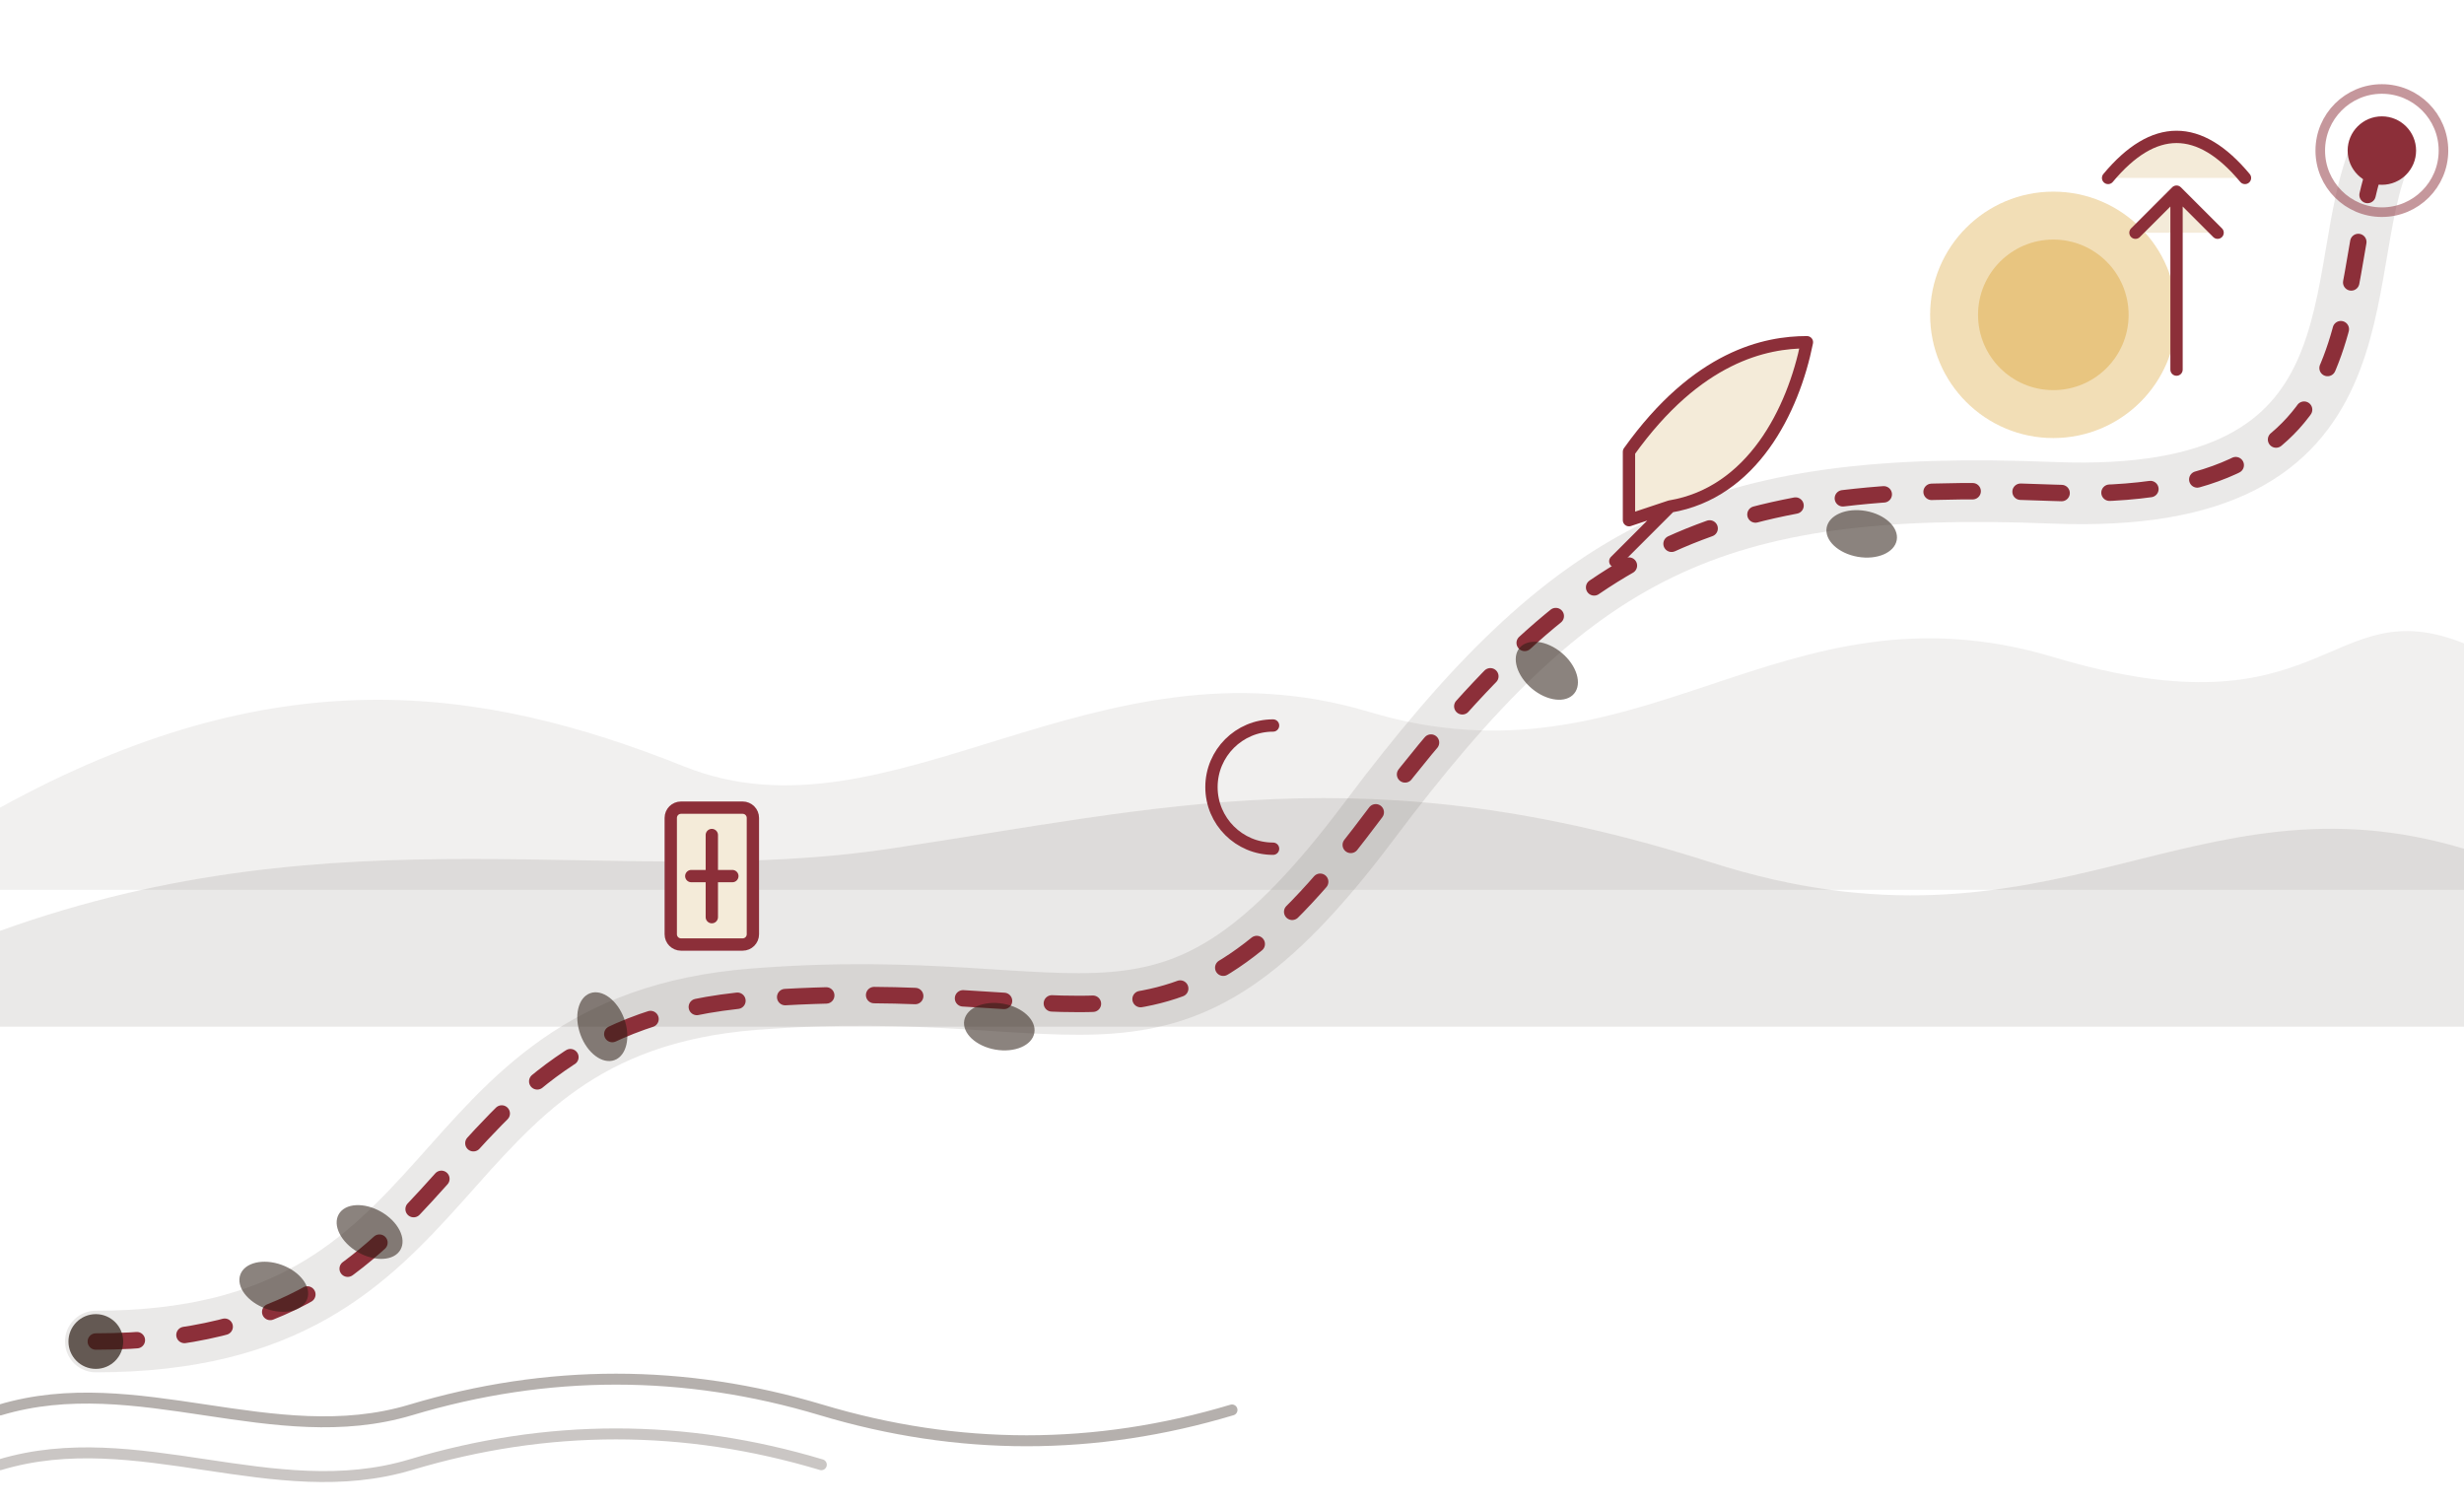
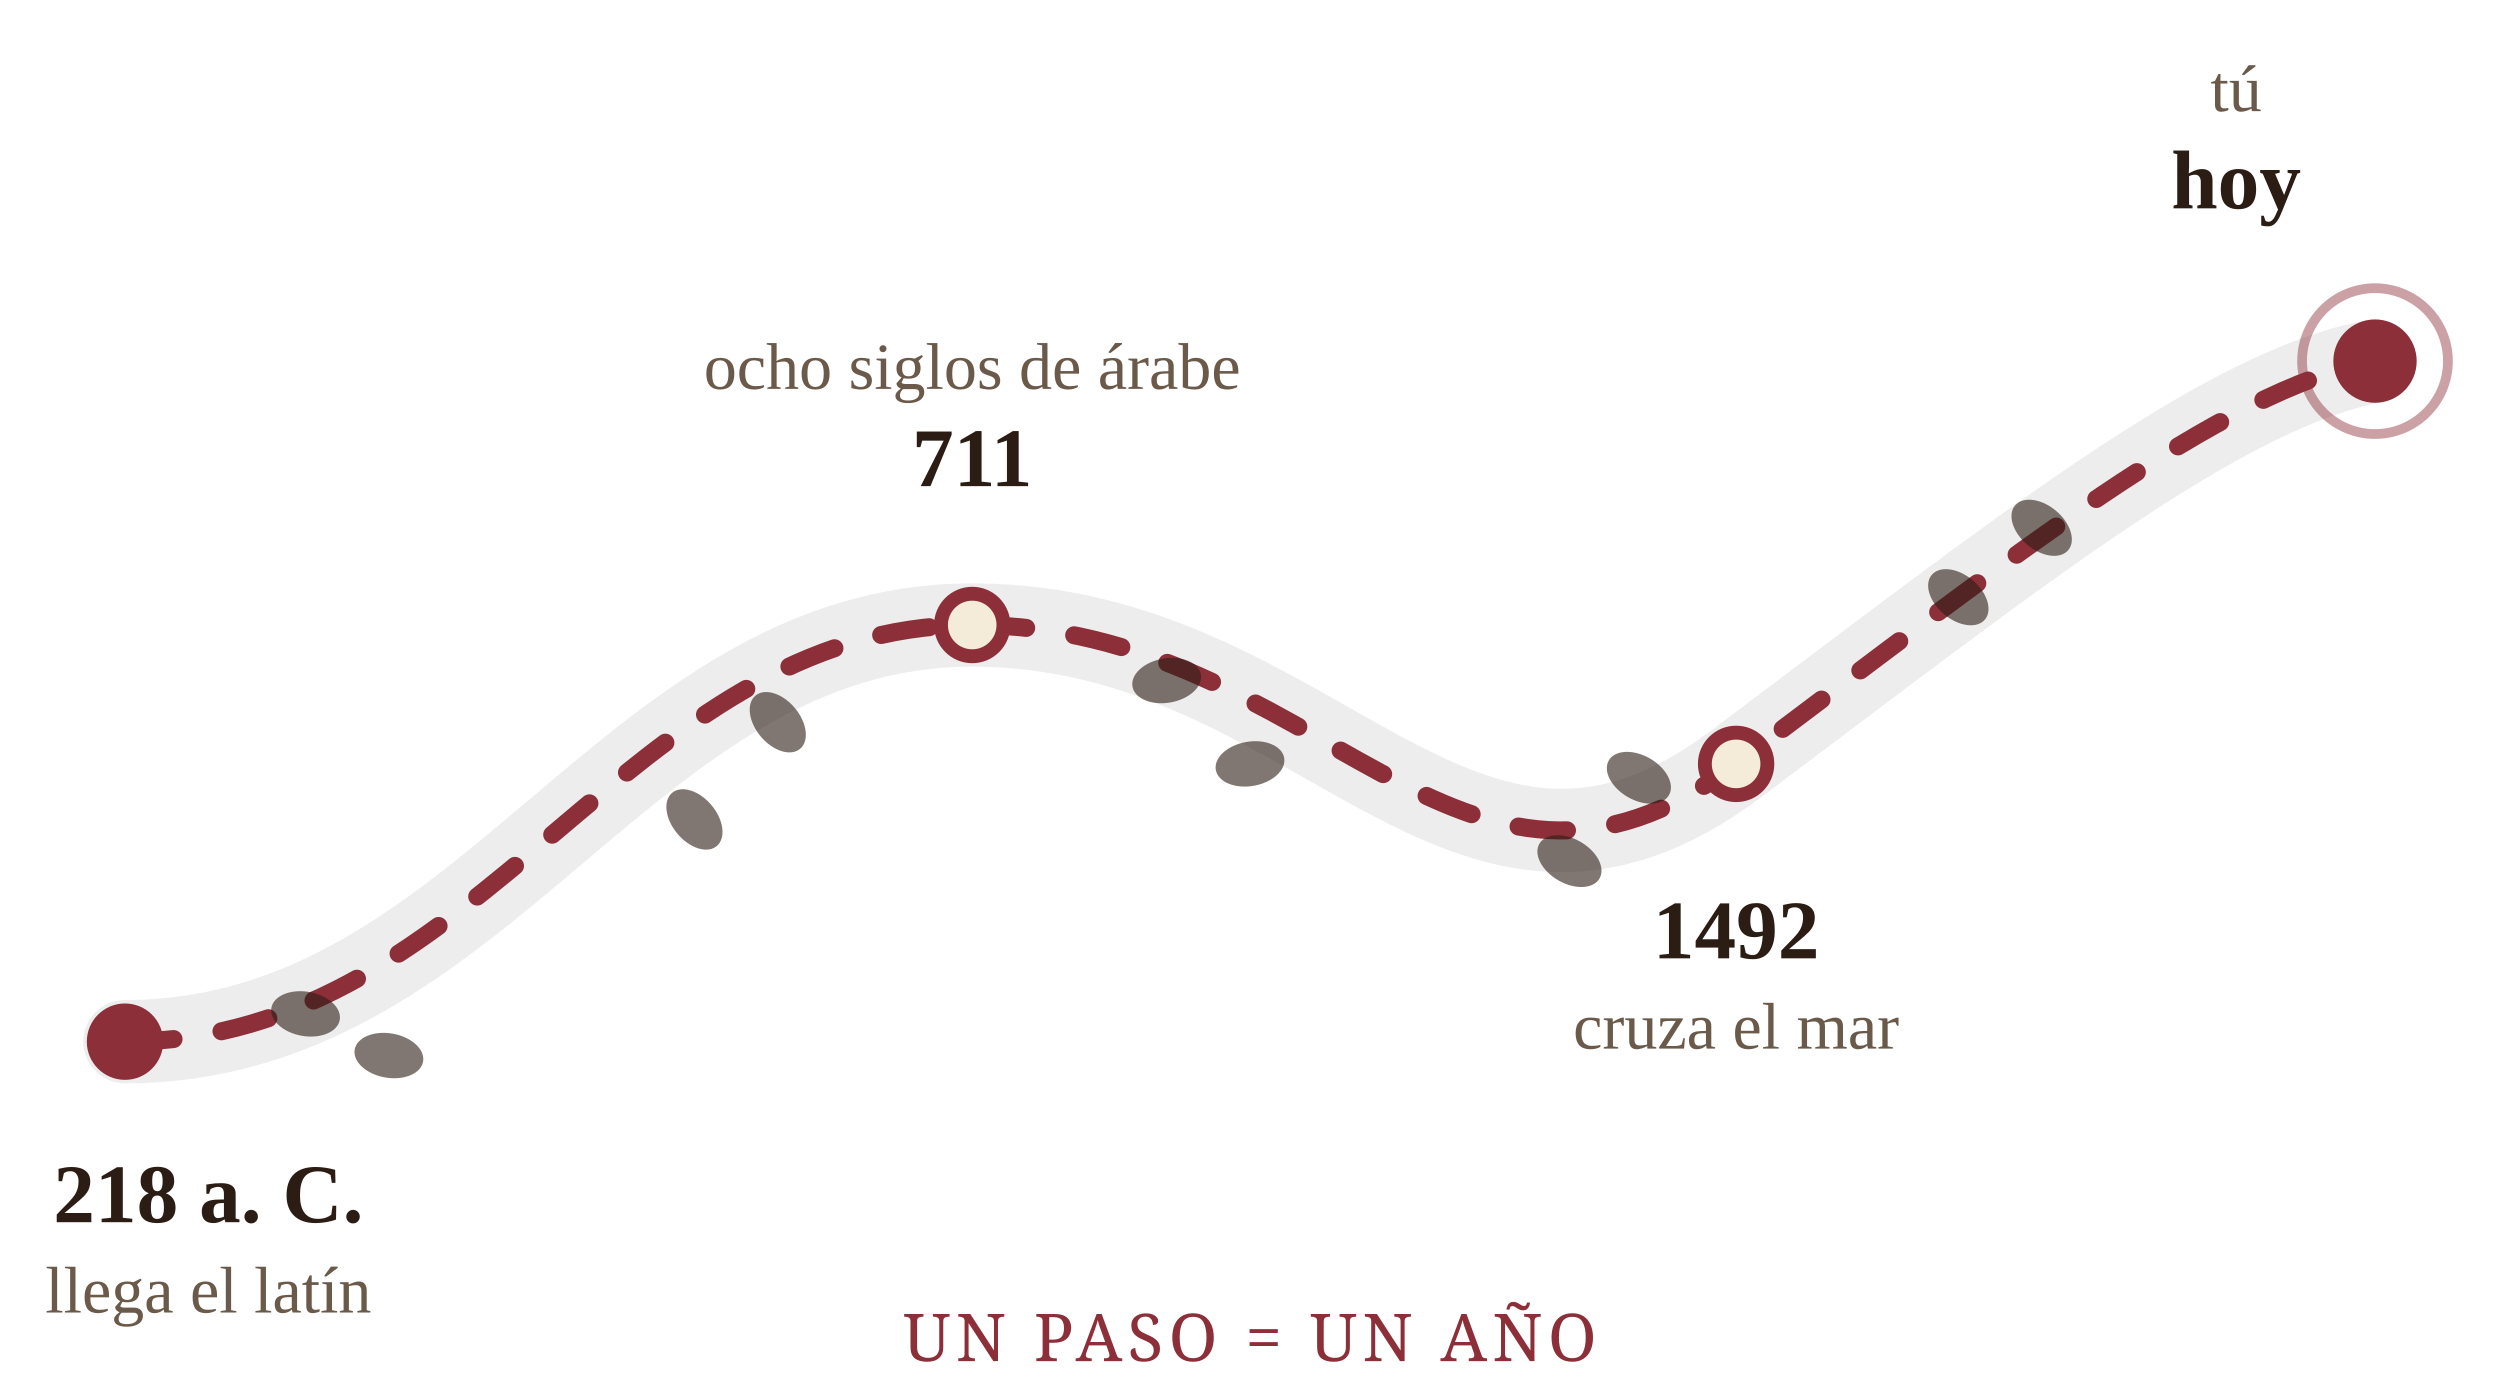
- <svg xmlns="http://www.w3.org/2000/svg" viewBox="0 0 360 220" role="img" aria-label="Un camino que serpentea de la playa al presente, con huellas y pequeños hitos">
+ <svg xmlns="http://www.w3.org/2000/svg" viewBox="0 0 360 200" role="img" aria-label="Una línea de tiempo con huellas: de 218 antes de Cristo a hoy">
  <defs>
-     <path id="camino" d="M14,196 C70,196 60,150 110,146 S170,160 200,120 S250,70 300,72 S340,40 348,22" />
+     <path id="ruta" d="M18,150 C70,150 90,90 140,90 S210,140 250,110 S320,56 342,52" />
  </defs>
-   <circle cx="300" cy="46" r="18" fill="#E7C27A" opacity=".55" />
-   <circle cx="300" cy="46" r="11" fill="#E7C27A" opacity=".9" />
-   <path d="M0,118 C40,96 70,100 100,112 S160,92 200,104 S260,84 300,96 S340,86 360,94 L360,130 L0,130 Z" fill="#2B1D14" opacity=".07" />
-   <path d="M0,136 C50,118 90,130 130,124 S200,110 250,126 S320,112 360,124 L360,150 L0,150 Z" fill="#2B1D14" opacity=".10" />
-   <path d="M0,206 C20,200 40,212 60,206 S100,200 120,206 S160,212 180,206" fill="none" stroke="#2B1D14" stroke-width="1.6" opacity=".35" stroke-linecap="round" />
-   <path d="M0,214 C20,208 40,220 60,214 S100,208 120,214" fill="none" stroke="#2B1D14" stroke-width="1.6" opacity=".25" stroke-linecap="round" />
-   <use href="#camino" fill="none" stroke="#2B1D14" stroke-width="9" opacity=".10" stroke-linecap="round" />
-   <use href="#camino" fill="none" stroke="#8C2F39" stroke-width="2.4" stroke-dasharray="6 7" stroke-linecap="round" />
-   <g fill="#2B1D14" opacity=".55">
-     <ellipse cx="40" cy="188" rx="3.4" ry="5.2" transform="rotate(-70 40 188)" />
-     <ellipse cx="54" cy="180" rx="3.4" ry="5.2" transform="rotate(-60 54 180)" />
-     <ellipse cx="88" cy="150" rx="3.4" ry="5.2" transform="rotate(-20 88 150)" />
-     <ellipse cx="146" cy="150" rx="3.4" ry="5.2" transform="rotate(-80 146 150)" />
-     <ellipse cx="226" cy="98" rx="3.4" ry="5.2" transform="rotate(-50 226 98)" />
-     <ellipse cx="272" cy="78" rx="3.4" ry="5.2" transform="rotate(-80 272 78)" />
+   <use href="#ruta" fill="none" stroke="#2B1D14" stroke-width="12" opacity=".08" stroke-linecap="round" />
+   <use href="#ruta" fill="none" stroke="#8C2F39" stroke-width="2.6" stroke-dasharray="7 7" stroke-linecap="round" />
+   <g fill="#2B1D14" opacity=".6">
+     <ellipse cx="44" cy="146" rx="3.2" ry="5" transform="rotate(-80 44 146)" />
+     <ellipse cx="56" cy="152" rx="3.2" ry="5" transform="rotate(-80 56 152)" />
+     <ellipse cx="100" cy="118" rx="3.2" ry="5" transform="rotate(-40 100 118)" />
+     <ellipse cx="112" cy="104" rx="3.2" ry="5" transform="rotate(-40 112 104)" />
+     <ellipse cx="168" cy="98" rx="3.2" ry="5" transform="rotate(-100 168 98)" />
+     <ellipse cx="180" cy="110" rx="3.2" ry="5" transform="rotate(-100 180 110)" />
+     <ellipse cx="226" cy="124" rx="3.2" ry="5" transform="rotate(-60 226 124)" />
+     <ellipse cx="236" cy="112" rx="3.2" ry="5" transform="rotate(-60 236 112)" />
+     <ellipse cx="282" cy="86" rx="3.2" ry="5" transform="rotate(-50 282 86)" />
+     <ellipse cx="294" cy="76" rx="3.2" ry="5" transform="rotate(-50 294 76)" />
  </g>
-   <g stroke="#8C2F39" stroke-width="1.8" fill="#F4EBD9" stroke-linecap="round" stroke-linejoin="round">
-     <rect x="98" y="118" width="12" height="20" rx="1.5" />
-     <path d="M104,122 v12 M101,128 h6" />
-     <path d="M186,106 a9,9 0 1 0 0,18 a7,7 0 1 1 0,-18 z" />
-     <path d="M238,66 c10,-14 20,-16 26,-16 c-2,10 -8,22 -20,24 l-6,2 z M244,74 l-8,8" />
-     <path d="M318,54 v-24 M312,34 l6,-6 l6,6 M308,26 q10,-12 20,0" />
+   <g font-family="Georgia, 'Times New Roman', serif" font-size="12" fill="#2B1D14" text-anchor="middle">
+     <circle cx="18" cy="150" r="5.5" fill="#8C2F39" />
+     <text x="30" y="176" font-weight="bold">218 a. C.</text>
+     <text x="30" y="189" font-size="9.5" fill="#6b5a4a">llega el latín</text>
+     <circle cx="140" cy="90" r="4.5" fill="#F4EBD9" stroke="#8C2F39" stroke-width="2" />
+     <text x="140" y="70" font-weight="bold">711</text>
+     <text x="140" y="56" font-size="9.5" fill="#6b5a4a">ocho siglos de árabe</text>
+     <circle cx="250" cy="110" r="4.5" fill="#F4EBD9" stroke="#8C2F39" stroke-width="2" />
+     <text x="250" y="138" font-weight="bold">1492</text>
+     <text x="250" y="151" font-size="9.5" fill="#6b5a4a">cruza el mar</text>
+     <circle cx="342" cy="52" r="6" fill="#8C2F39" />
+     <circle cx="342" cy="52" r="10.5" fill="none" stroke="#8C2F39" stroke-width="1.4" opacity=".45" />
+     <text x="322" y="30" font-weight="bold">hoy</text>
+     <text x="322" y="16" font-size="9.5" fill="#6b5a4a">tú</text>
  </g>
-   <circle cx="348" cy="22" r="5" fill="#8C2F39" />
-   <circle cx="348" cy="22" r="9" fill="none" stroke="#8C2F39" stroke-width="1.4" opacity=".5" />
-   <circle cx="14" cy="196" r="4" fill="#2B1D14" opacity=".7" />
+   <text x="180" y="196" font-family="Georgia, serif" font-size="9.5" fill="#8C2F39" text-anchor="middle" letter-spacing=".08em">UN PASO = UN AÑO</text>
</svg>
